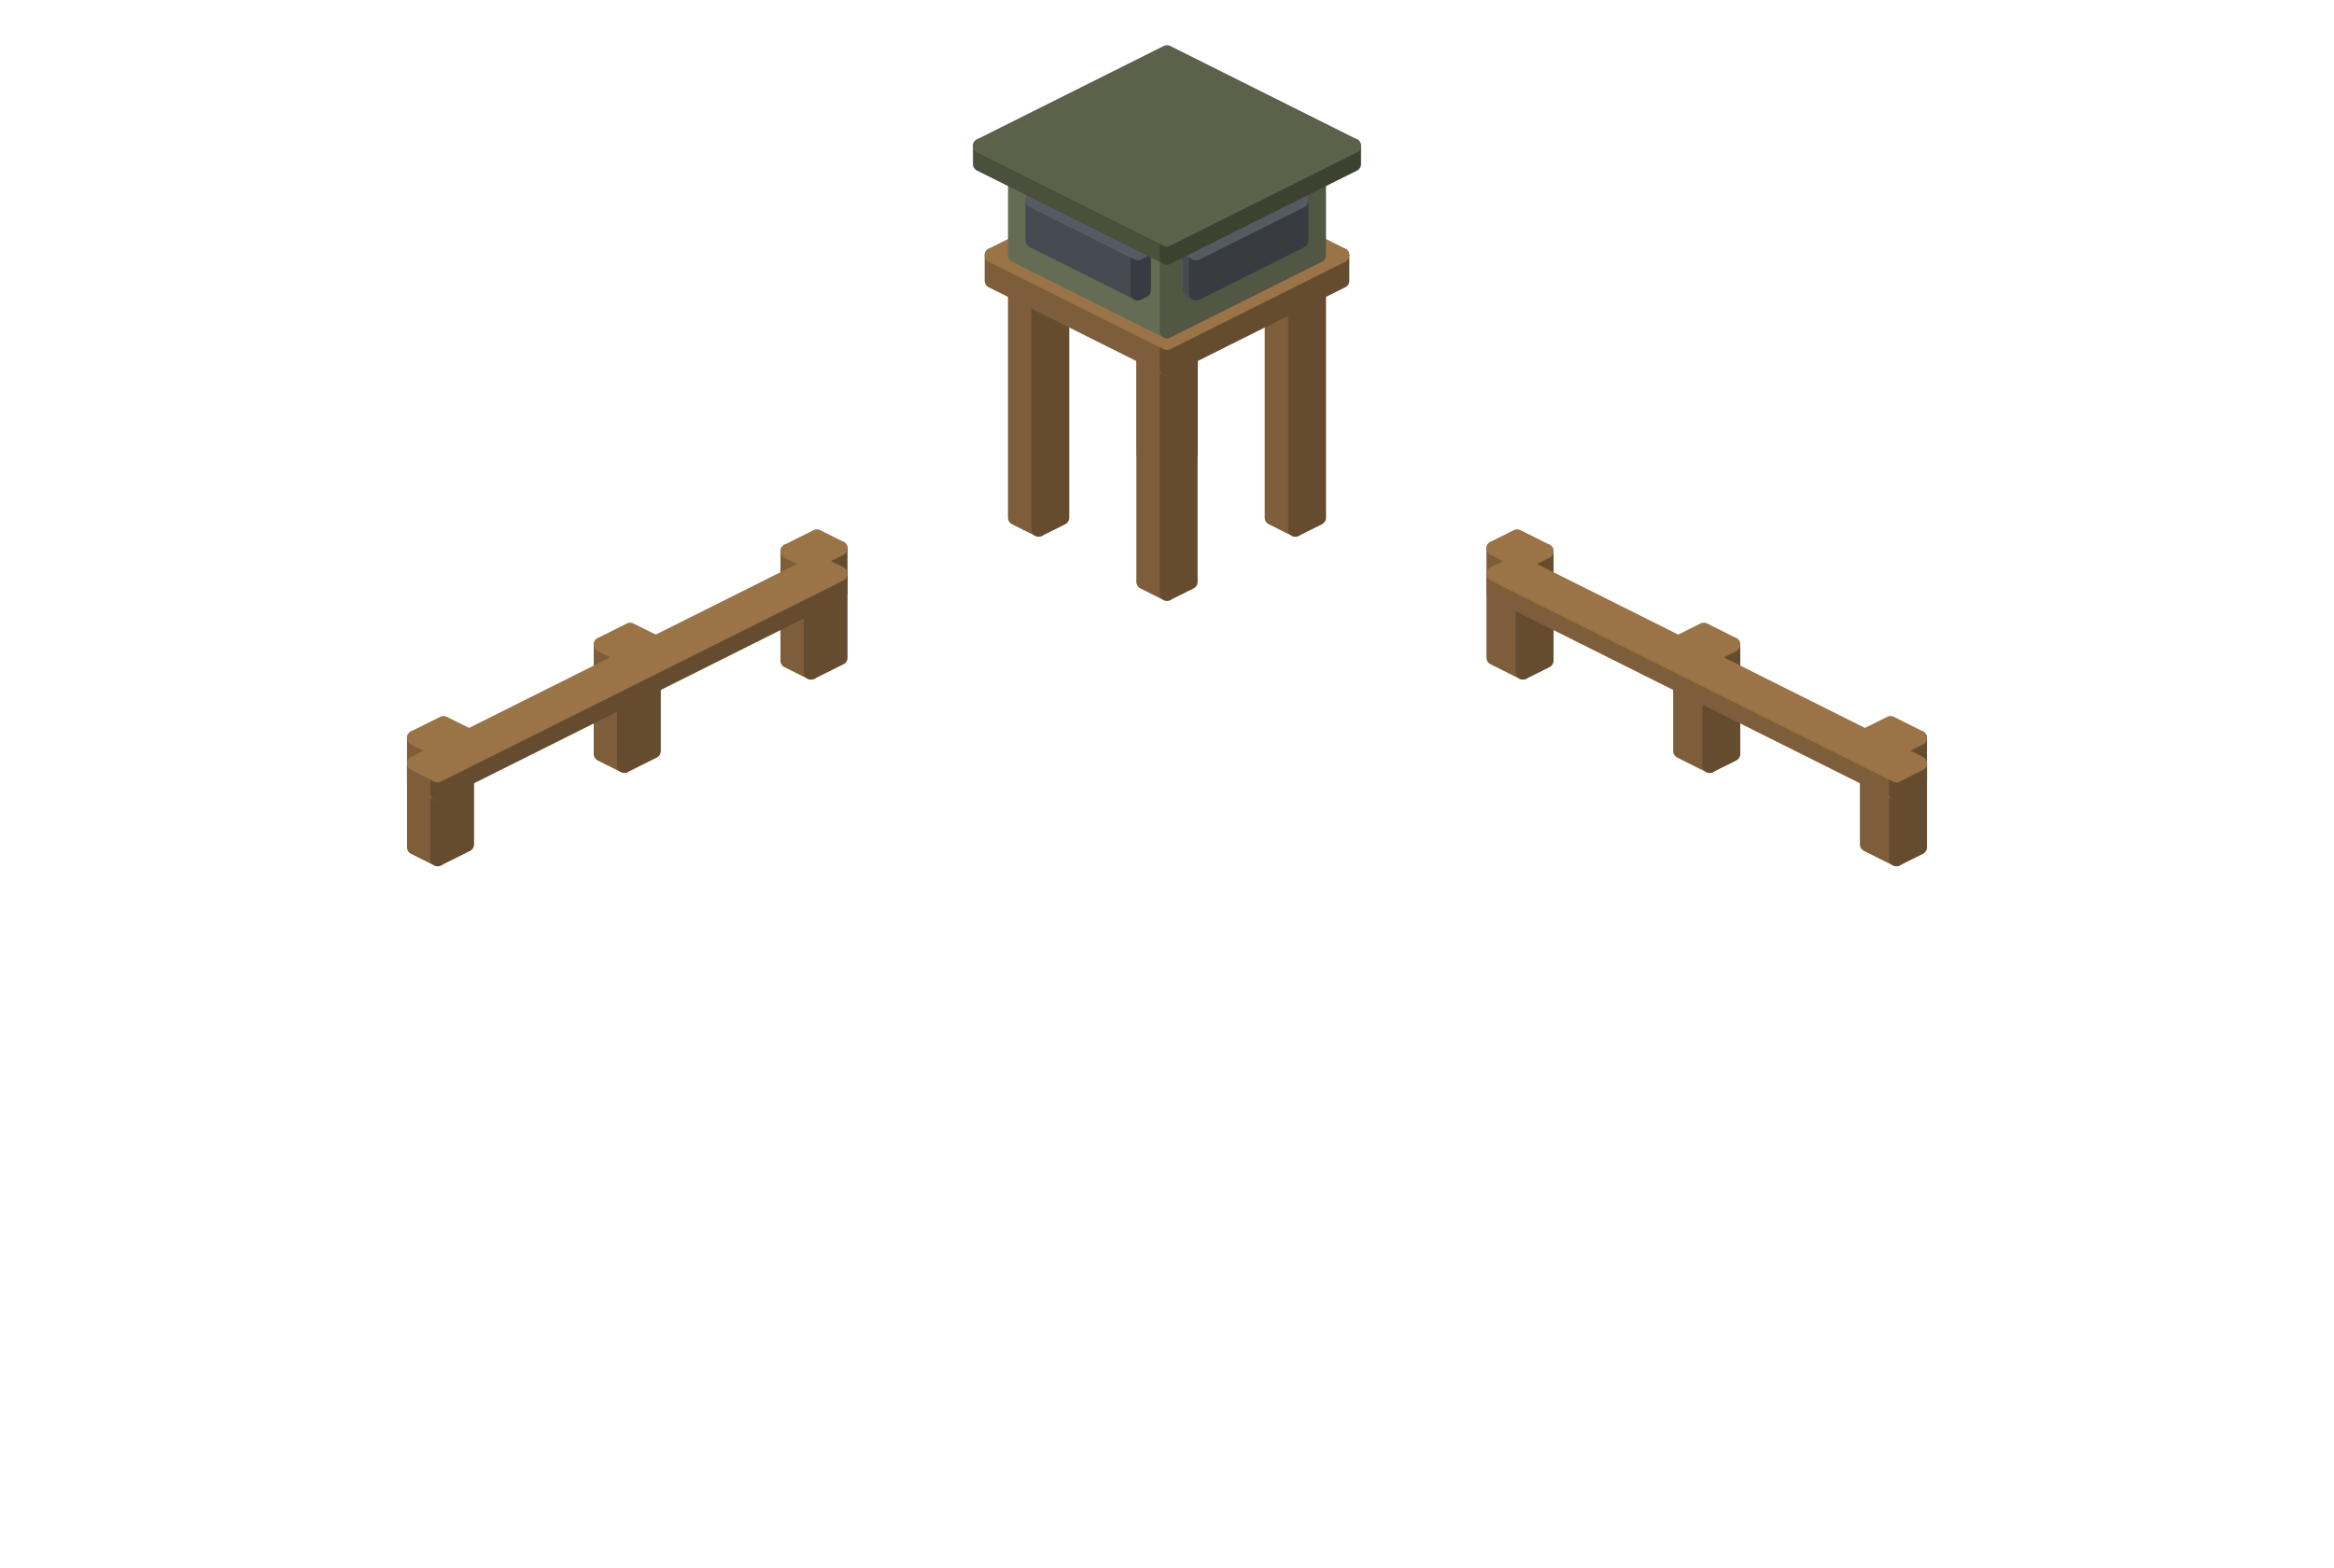
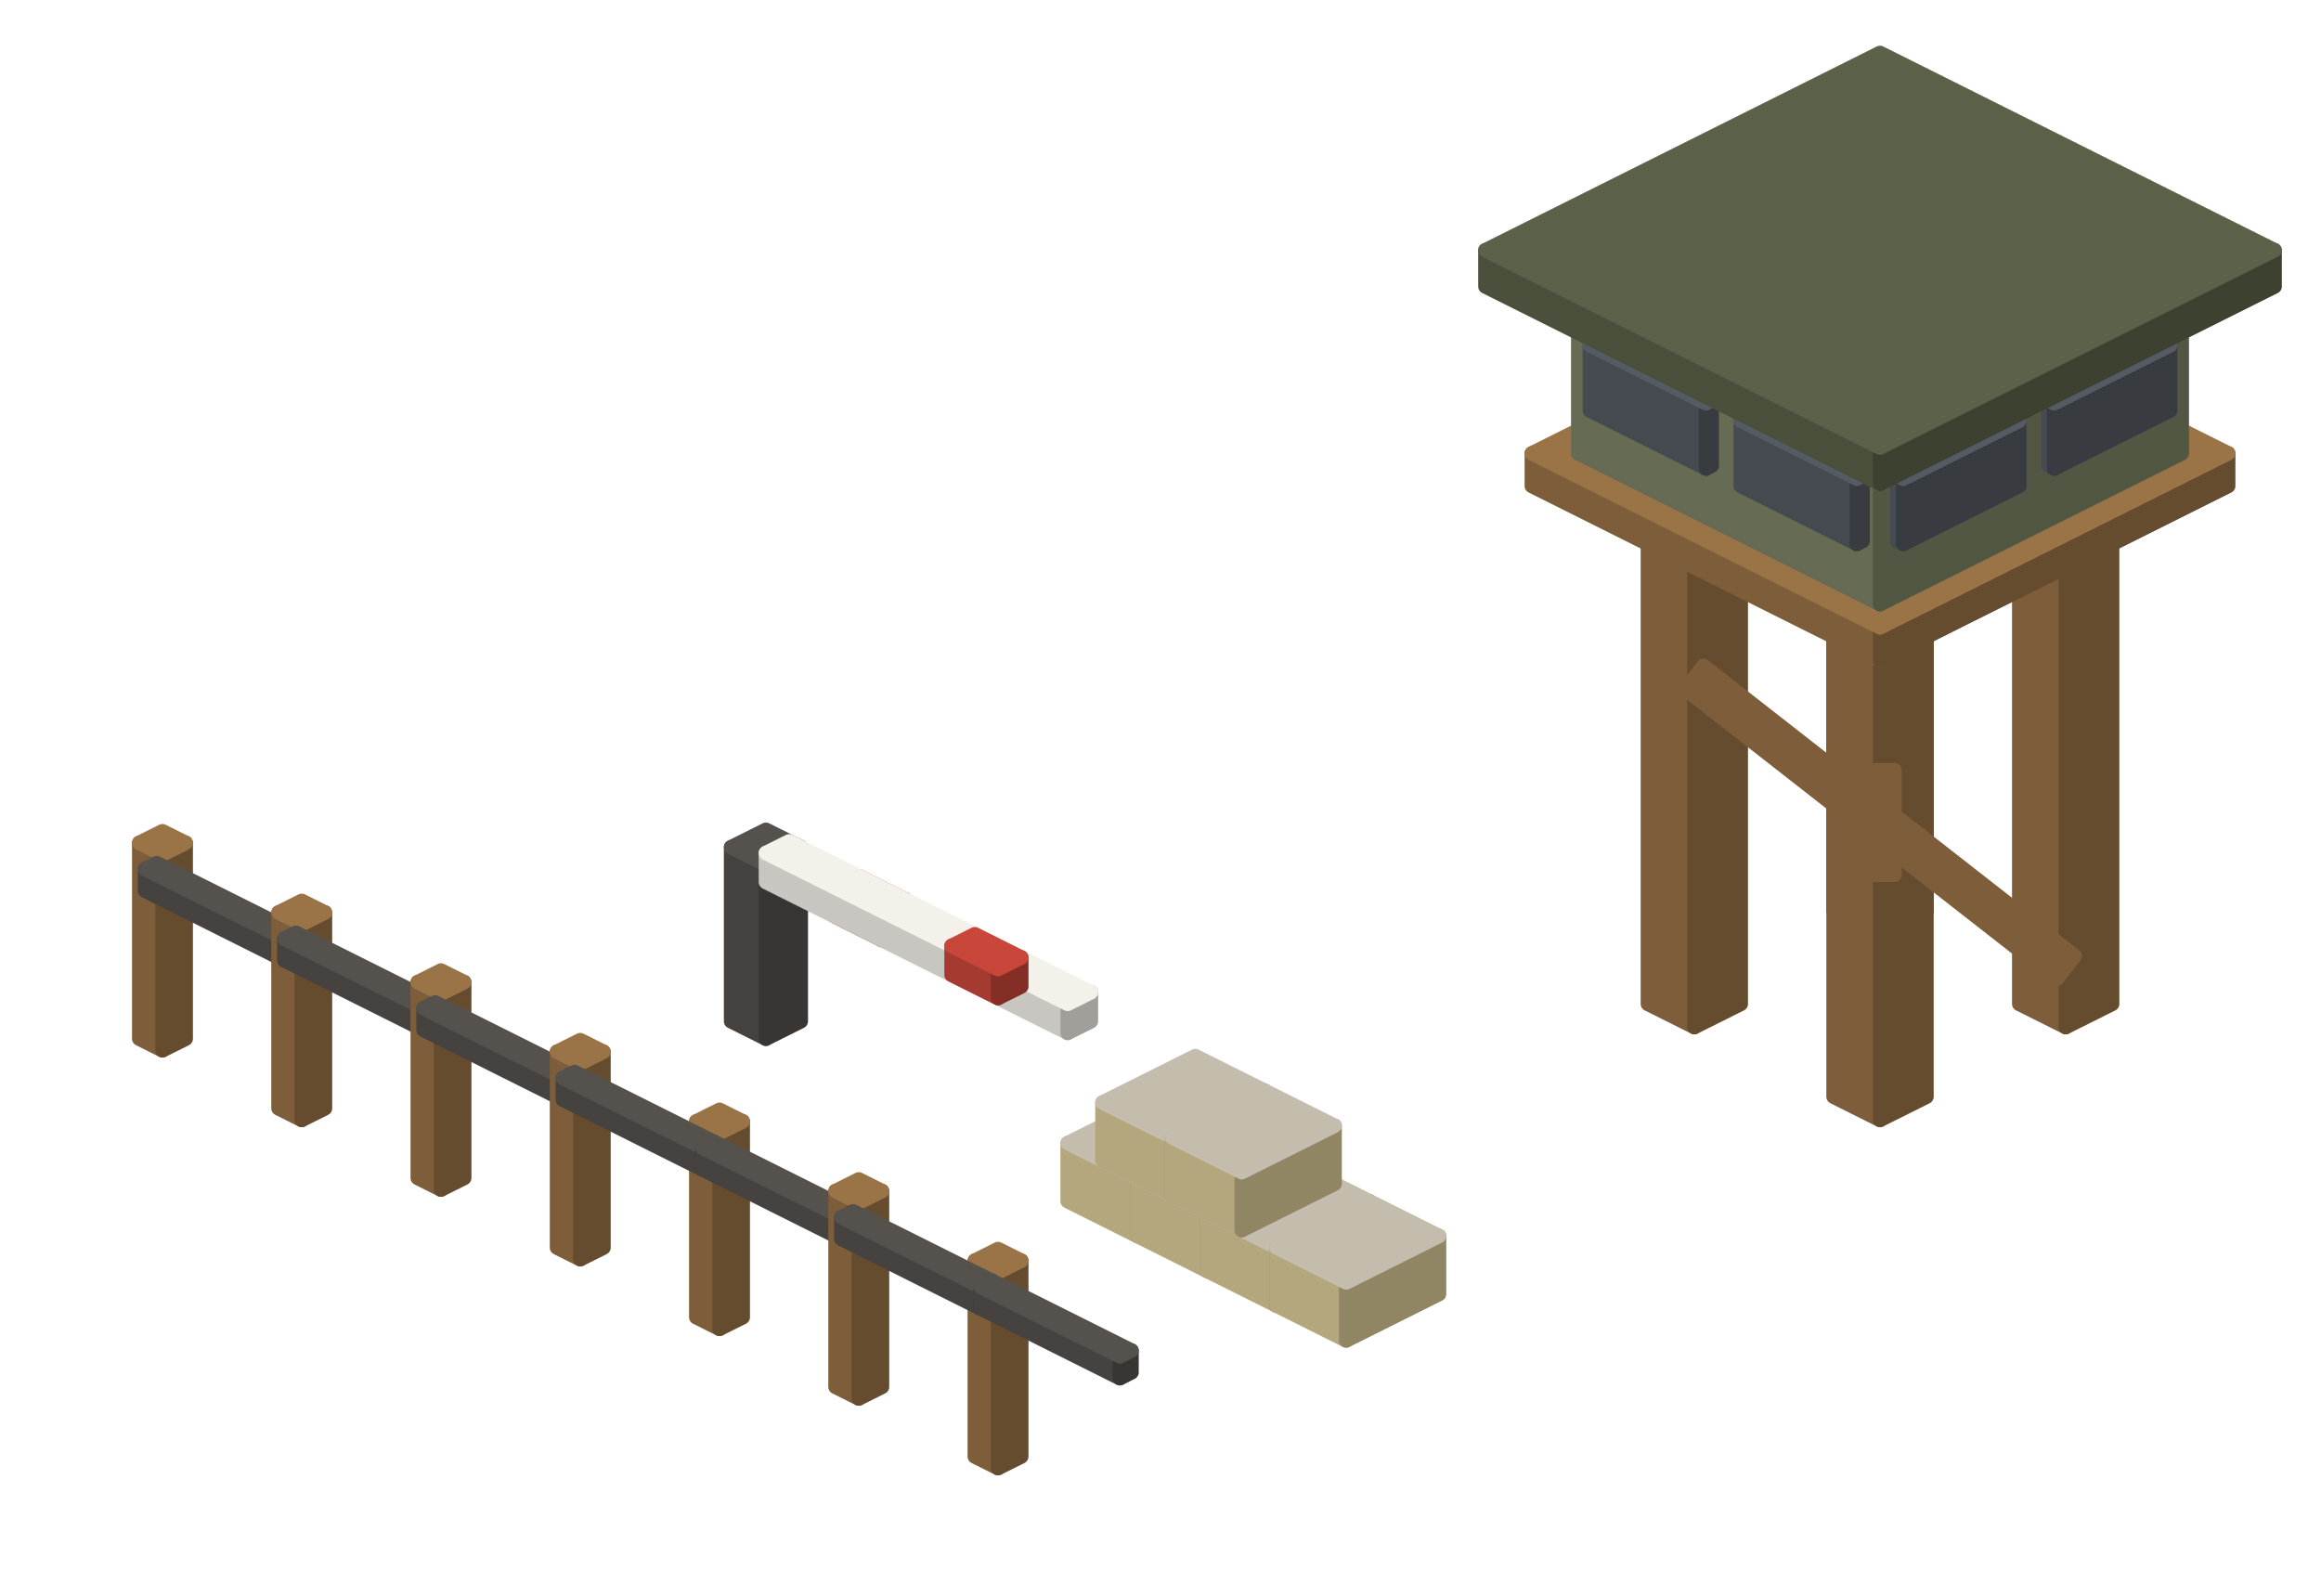
- <svg xmlns="http://www.w3.org/2000/svg" width="64" height="43" viewBox="0 0 64 43">
-   <g transform="translate(0 11)" stroke-linejoin="round" stroke-width="0.4">
-     <polygon points="31.36,1.44 32.00,1.76 32.00,-5.24 31.36,-5.56" fill="#7e5e3a" stroke="#7e5e3a" />
-     <polygon points="32.64,1.44 32.00,1.76 32.00,-5.24 32.64,-5.56" fill="#664c2f" stroke="#664c2f" />
-     <polygon points="32.00,-5.88 32.64,-5.56 32.00,-5.24 31.36,-5.56" fill="#9a7347" stroke="#9a7347" />
-     <polygon points="34.88,3.20 35.52,3.52 35.52,-3.48 34.88,-3.80" fill="#7e5e3a" stroke="#7e5e3a" />
-     <polygon points="36.16,3.20 35.52,3.52 35.52,-3.48 36.16,-3.80" fill="#664c2f" stroke="#664c2f" />
-     <polygon points="35.52,-4.12 36.16,-3.80 35.52,-3.48 34.88,-3.80" fill="#9a7347" stroke="#9a7347" />
-     <polygon points="27.84,3.20 28.48,3.52 28.48,-3.48 27.84,-3.80" fill="#7e5e3a" stroke="#7e5e3a" />
-     <polygon points="29.12,3.20 28.48,3.52 28.48,-3.48 29.12,-3.80" fill="#664c2f" stroke="#664c2f" />
-     <polygon points="28.48,-4.12 29.12,-3.80 28.48,-3.48 27.84,-3.80" fill="#9a7347" stroke="#9a7347" />
-     <polygon points="31.36,4.96 32.00,5.28 32.00,-1.72 31.36,-2.04" fill="#7e5e3a" stroke="#7e5e3a" />
-     <polygon points="32.64,4.96 32.00,5.28 32.00,-1.72 32.64,-2.04" fill="#664c2f" stroke="#664c2f" />
-     <polygon points="32.00,-2.36 32.64,-2.04 32.00,-1.72 31.36,-2.04" fill="#9a7347" stroke="#9a7347" />
-     <polygon points="27.20,-3.30 32.00,-0.90 32.00,-1.60 27.20,-4.00" fill="#7e5e3a" stroke="#7e5e3a" />
-     <polygon points="36.80,-3.30 32.00,-0.90 32.00,-1.60 36.80,-4.00" fill="#664c2f" stroke="#664c2f" />
-     <polygon points="32.00,-6.40 36.80,-4.00 32.00,-1.60 27.20,-4.00" fill="#9a7347" stroke="#9a7347" />
-     <polygon points="27.84,-4.00 32.00,-1.92 32.00,-4.42 27.84,-6.50" fill="#666c54" stroke="#666c54" />
-     <polygon points="36.16,-4.00 32.00,-1.92 32.00,-4.42 36.16,-6.50" fill="#525743" stroke="#525743" />
-     <polygon points="32.00,-8.58 36.16,-6.50 32.00,-4.42 27.84,-6.50" fill="#7d8466" stroke="#7d8466" />
-     <polygon points="28.32,-4.40 31.20,-2.96 31.20,-4.06 28.32,-5.50" fill="#464b51" stroke="#464b51" />
-     <polygon points="31.36,-3.04 31.20,-2.96 31.20,-4.06 31.36,-4.14" fill="#383c41" stroke="#383c41" />
-     <polygon points="28.48,-5.58 31.36,-4.14 31.20,-4.06 28.32,-5.50" fill="#555b63" stroke="#555b63" />
-     <polygon points="32.64,-3.04 32.80,-2.96 32.80,-4.06 32.64,-4.14" fill="#464b51" stroke="#464b51" />
-     <polygon points="35.68,-4.40 32.80,-2.96 32.80,-4.06 35.68,-5.50" fill="#383c41" stroke="#383c41" />
-     <polygon points="35.52,-5.58 35.68,-5.50 32.80,-4.06 32.64,-4.14" fill="#555b63" stroke="#555b63" />
-     <polygon points="26.88,-6.50 32.00,-3.94 32.00,-4.44 26.88,-7.00" fill="#4b503c" stroke="#4b503c" />
-     <polygon points="37.12,-6.50 32.00,-3.94 32.00,-4.44 37.12,-7.00" fill="#3d4130" stroke="#3d4130" />
-     <polygon points="32.00,-9.56 37.12,-7.00 32.00,-4.44 26.88,-7.00" fill="#5c6249" stroke="#5c6249" />
-     <polygon points="21.60,7.12 22.24,7.44 22.24,4.44 21.60,4.12" fill="#7e5e3a" stroke="#7e5e3a" />
-     <polygon points="23.04,7.04 22.24,7.44 22.24,4.44 23.04,4.04" fill="#664c2f" stroke="#664c2f" />
-     <polygon points="22.40,3.72 23.04,4.04 22.24,4.44 21.60,4.12" fill="#9a7347" stroke="#9a7347" />
-     <polygon points="40.96,7.04 41.76,7.44 41.76,4.44 40.96,4.04" fill="#7e5e3a" stroke="#7e5e3a" />
-     <polygon points="42.40,7.12 41.76,7.44 41.76,4.44 42.40,4.12" fill="#664c2f" stroke="#664c2f" />
-     <polygon points="41.60,3.72 42.40,4.12 41.76,4.44 40.96,4.04" fill="#9a7347" stroke="#9a7347" />
-     <polygon points="16.48,9.68 17.12,10.00 17.12,7.00 16.48,6.68" fill="#7e5e3a" stroke="#7e5e3a" />
-     <polygon points="17.92,9.60 17.12,10.00 17.12,7.00 17.92,6.60" fill="#664c2f" stroke="#664c2f" />
-     <polygon points="17.28,6.28 17.92,6.60 17.12,7.00 16.48,6.68" fill="#9a7347" stroke="#9a7347" />
-     <polygon points="46.08,9.60 46.88,10.00 46.88,7.00 46.08,6.60" fill="#7e5e3a" stroke="#7e5e3a" />
-     <polygon points="47.52,9.68 46.88,10.00 46.88,7.00 47.52,6.68" fill="#664c2f" stroke="#664c2f" />
-     <polygon points="46.72,6.28 47.52,6.68 46.88,7.00 46.08,6.60" fill="#9a7347" stroke="#9a7347" />
-     <polygon points="11.36,12.24 12.00,12.56 12.00,9.56 11.36,9.24" fill="#7e5e3a" stroke="#7e5e3a" />
-     <polygon points="12.80,12.16 12.00,12.56 12.00,9.56 12.80,9.16" fill="#664c2f" stroke="#664c2f" />
-     <polygon points="12.16,8.84 12.80,9.16 12.00,9.56 11.36,9.24" fill="#9a7347" stroke="#9a7347" />
-     <polygon points="11.36,10.44 12.00,10.76 12.00,10.26 11.36,9.94" fill="#7e5e3a" stroke="#7e5e3a" />
-     <polygon points="23.04,5.24 12.00,10.76 12.00,10.26 23.04,4.74" fill="#664c2f" stroke="#664c2f" />
-     <polygon points="22.40,4.42 23.04,4.74 12.00,10.26 11.36,9.94" fill="#9a7347" stroke="#9a7347" />
-     <polygon points="51.20,12.16 52.00,12.56 52.00,9.56 51.20,9.16" fill="#7e5e3a" stroke="#7e5e3a" />
-     <polygon points="52.64,12.24 52.00,12.56 52.00,9.56 52.64,9.24" fill="#664c2f" stroke="#664c2f" />
-     <polygon points="51.84,8.84 52.64,9.24 52.00,9.56 51.20,9.16" fill="#9a7347" stroke="#9a7347" />
-     <polygon points="40.96,5.24 52.00,10.76 52.00,10.26 40.96,4.74" fill="#7e5e3a" stroke="#7e5e3a" />
-     <polygon points="52.64,10.44 52.00,10.76 52.00,10.26 52.64,9.94" fill="#664c2f" stroke="#664c2f" />
-     <polygon points="41.60,4.42 52.64,9.94 52.00,10.26 40.96,4.74" fill="#9a7347" stroke="#9a7347" />
+ <svg xmlns="http://www.w3.org/2000/svg" width="64" height="44" viewBox="0 0 64 44">
+   <g transform="translate(0 12)" stroke-linejoin="round" stroke-width="0.4">
+     <polygon points="50.56,13.12 51.84,13.76 51.84,-1.24 50.56,-1.88" fill="#7e5e3a" stroke="#7e5e3a" />
+     <polygon points="53.12,13.12 51.84,13.76 51.84,-1.24 53.12,-1.88" fill="#664c2f" stroke="#664c2f" />
+     <polygon points="51.84,-2.52 53.12,-1.88 51.84,-1.24 50.56,-1.88" fill="#9a7347" stroke="#9a7347" />
+     <polygon points="55.68,15.68 56.96,16.32 56.96,1.32 55.68,0.68" fill="#7e5e3a" stroke="#7e5e3a" />
+     <polygon points="58.24,15.68 56.96,16.32 56.96,1.32 58.24,0.68" fill="#664c2f" stroke="#664c2f" />
+     <polygon points="56.96,0.04 58.24,0.68 56.96,1.32 55.68,0.68" fill="#9a7347" stroke="#9a7347" />
+     <polygon points="45.44,15.68 46.72,16.32 46.72,1.32 45.44,0.68" fill="#7e5e3a" stroke="#7e5e3a" />
+     <polygon points="48.00,15.68 46.72,16.32 46.72,1.32 48.00,0.68" fill="#664c2f" stroke="#664c2f" />
+     <polygon points="46.72,0.04 48.00,0.68 46.72,1.32 45.44,0.68" fill="#9a7347" stroke="#9a7347" />
+     <polygon points="20.16,16.16 21.12,16.64 21.12,11.84 20.16,11.36" fill="#46423f" stroke="#46423f" />
+     <polygon points="22.08,16.16 21.12,16.64 21.12,11.84 22.08,11.36" fill="#383533" stroke="#383533" />
+     <polygon points="21.12,10.88 22.08,11.36 21.12,11.84 20.16,11.36" fill="#55514d" stroke="#55514d" />
+     <polygon points="3.84,16.64 4.48,16.96 4.48,11.56 3.84,11.24" fill="#7e5e3a" stroke="#7e5e3a" />
+     <polygon points="5.12,16.64 4.48,16.96 4.48,11.56 5.12,11.24" fill="#664c2f" stroke="#664c2f" />
+     <polygon points="4.48,10.92 5.12,11.24 4.48,11.56 3.84,11.24" fill="#9a7347" stroke="#9a7347" />
+     <polygon points="4.00,12.56 7.84,14.48 7.84,13.88 4.00,11.96" fill="#46423f" stroke="#46423f" />
+     <polygon points="8.16,14.32 7.84,14.48 7.84,13.88 8.16,13.72" fill="#383533" stroke="#383533" />
+     <polygon points="4.32,11.80 8.16,13.72 7.84,13.88 4.00,11.96" fill="#55514d" stroke="#55514d" />
+     <polygon points="23.04,13.28 24.32,13.92 24.32,13.12 23.04,12.48" fill="#a43a30" stroke="#a43a30" />
+     <polygon points="24.96,13.60 24.32,13.92 24.32,13.12 24.96,12.80" fill="#842f26" stroke="#842f26" />
+     <polygon points="23.68,12.16 24.96,12.80 24.32,13.12 23.04,12.48" fill="#c8473a" stroke="#c8473a" />
+     <polygon points="50.56,18.24 51.84,18.88 51.84,3.88 50.56,3.24" fill="#7e5e3a" stroke="#7e5e3a" />
+     <polygon points="53.12,18.24 51.84,18.88 51.84,3.88 53.12,3.24" fill="#664c2f" stroke="#664c2f" />
+     <polygon points="51.84,2.60 53.12,3.24 51.84,3.88 50.56,3.24" fill="#9a7347" stroke="#9a7347" />
+     <polygon points="52.24,12.12 52.24,9.24 51.44,9.24 51.44,12.12" fill="#7e5e3a" stroke="#7e5e3a" />
+     <polygon points="57.21,14.36 46.97,6.36 46.47,7.00 56.71,15.00" fill="#7e5e3a" stroke="#7e5e3a" />
+     <polygon points="42.24,1.40 51.84,6.20 51.84,5.30 42.24,0.50" fill="#7e5e3a" stroke="#7e5e3a" />
+     <polygon points="61.44,1.40 51.84,6.20 51.84,5.30 61.44,0.50" fill="#664c2f" stroke="#664c2f" />
+     <polygon points="51.84,-4.30 61.44,0.50 51.84,5.30 42.24,0.50" fill="#9a7347" stroke="#9a7347" />
+     <polygon points="43.52,0.50 51.84,4.66 51.84,0.06 43.52,-4.10" fill="#666c54" stroke="#666c54" />
+     <polygon points="60.16,0.50 51.84,4.66 51.84,0.06 60.16,-4.10" fill="#525743" stroke="#525743" />
+     <polygon points="51.84,-8.26 60.16,-4.10 51.84,0.06 43.52,-4.10" fill="#5c6249" stroke="#5c6249" />
+     <polygon points="56.48,0.84 56.64,0.92 56.64,-0.88 56.48,-0.96" fill="#464b51" stroke="#464b51" />
+     <polygon points="59.84,-0.68 56.64,0.92 56.64,-0.88 59.84,-2.48" fill="#383c41" stroke="#383c41" />
+     <polygon points="59.68,-2.56 59.84,-2.48 56.64,-0.88 56.48,-0.96" fill="#555b63" stroke="#555b63" />
+     <polygon points="43.84,-0.68 47.04,0.92 47.04,-0.88 43.84,-2.48" fill="#464b51" stroke="#464b51" />
+     <polygon points="47.20,0.84 47.04,0.92 47.04,-0.88 47.20,-0.96" fill="#383c41" stroke="#383c41" />
+     <polygon points="44.00,-2.56 47.20,-0.96 47.04,-0.88 43.84,-2.48" fill="#555b63" stroke="#555b63" />
+     <polygon points="21.12,12.32 29.44,16.48 29.44,15.68 21.12,11.52" fill="#c8c6c0" stroke="#c8c6c0" />
+     <polygon points="30.08,16.16 29.44,16.48 29.44,15.68 30.08,15.36" fill="#a19f9a" stroke="#a19f9a" />
+     <polygon points="21.76,11.20 30.08,15.36 29.44,15.68 21.12,11.52" fill="#f4f1ea" stroke="#f4f1ea" />
+     <polygon points="7.68,18.56 8.32,18.88 8.32,13.48 7.68,13.16" fill="#7e5e3a" stroke="#7e5e3a" />
+     <polygon points="8.96,18.56 8.32,18.88 8.32,13.48 8.96,13.16" fill="#664c2f" stroke="#664c2f" />
+     <polygon points="8.32,12.84 8.96,13.16 8.32,13.48 7.68,13.16" fill="#9a7347" stroke="#9a7347" />
+     <polygon points="26.24,14.88 27.52,15.52 27.52,14.72 26.24,14.08" fill="#a43a30" stroke="#a43a30" />
+     <polygon points="28.16,15.20 27.52,15.52 27.52,14.72 28.16,14.40" fill="#842f26" stroke="#842f26" />
+     <polygon points="26.88,13.76 28.16,14.40 27.52,14.72 26.24,14.08" fill="#c8473a" stroke="#c8473a" />
+     <polygon points="48.00,1.40 51.20,3.00 51.20,1.20 48.00,-0.40" fill="#464b51" stroke="#464b51" />
+     <polygon points="51.36,2.92 51.20,3.00 51.20,1.20 51.36,1.12" fill="#383c41" stroke="#383c41" />
+     <polygon points="48.16,-0.48 51.36,1.12 51.20,1.20 48.00,-0.40" fill="#555b63" stroke="#555b63" />
+     <polygon points="52.32,2.92 52.48,3.00 52.48,1.20 52.32,1.12" fill="#464b51" stroke="#464b51" />
+     <polygon points="55.68,1.40 52.48,3.00 52.48,1.20 55.68,-0.40" fill="#383c41" stroke="#383c41" />
+     <polygon points="55.52,-0.48 55.68,-0.40 52.48,1.20 52.32,1.12" fill="#555b63" stroke="#555b63" />
+     <polygon points="40.96,-4.10 51.84,1.34 51.84,0.34 40.96,-5.10" fill="#4b503c" stroke="#4b503c" />
+     <polygon points="62.72,-4.10 51.84,1.34 51.84,0.34 62.72,-5.10" fill="#3d4130" stroke="#3d4130" />
+     <polygon points="51.84,-10.54 62.72,-5.10 51.84,0.34 40.96,-5.10" fill="#5c6249" stroke="#5c6249" />
+     <polygon points="7.84,14.48 11.68,16.40 11.68,15.80 7.84,13.88" fill="#46423f" stroke="#46423f" />
+     <polygon points="12.00,16.24 11.68,16.40 11.68,15.80 12.00,15.64" fill="#383533" stroke="#383533" />
+     <polygon points="8.16,13.72 12.00,15.64 11.68,15.80 7.84,13.88" fill="#55514d" stroke="#55514d" />
+     <polygon points="11.52,20.48 12.16,20.80 12.16,15.40 11.52,15.08" fill="#7e5e3a" stroke="#7e5e3a" />
+     <polygon points="12.80,20.48 12.16,20.80 12.16,15.40 12.80,15.08" fill="#664c2f" stroke="#664c2f" />
+     <polygon points="12.16,14.76 12.80,15.08 12.16,15.40 11.52,15.08" fill="#9a7347" stroke="#9a7347" />
+     <polygon points="29.44,21.12 31.36,22.08 31.36,20.48 29.44,19.52" fill="#b4a67d" stroke="#b4a67d" />
+     <polygon points="33.92,20.80 31.36,22.08 31.36,20.48 33.92,19.20" fill="#918664" stroke="#918664" />
+     <polygon points="32.00,18.24 33.92,19.20 31.36,20.48 29.44,19.52" fill="#c4bcad" stroke="#c4bcad" />
+     <polygon points="11.68,16.40 15.52,18.32 15.52,17.72 11.68,15.80" fill="#46423f" stroke="#46423f" />
+     <polygon points="15.84,18.16 15.52,18.32 15.52,17.72 15.84,17.56" fill="#383533" stroke="#383533" />
+     <polygon points="12.00,15.64 15.84,17.56 15.52,17.72 11.68,15.80" fill="#55514d" stroke="#55514d" />
+     <polygon points="31.36,22.08 33.28,23.04 33.28,21.44 31.36,20.48" fill="#b4a67d" stroke="#b4a67d" />
+     <polygon points="35.84,21.76 33.28,23.04 33.28,21.44 35.84,20.16" fill="#918664" stroke="#918664" />
+     <polygon points="33.92,19.20 35.84,20.16 33.28,21.44 31.36,20.48" fill="#c4bcad" stroke="#c4bcad" />
+     <polygon points="30.40,20.00 32.32,20.96 32.32,19.36 30.40,18.40" fill="#b4a67d" stroke="#b4a67d" />
+     <polygon points="34.88,19.68 32.32,20.96 32.32,19.36 34.88,18.08" fill="#918664" stroke="#918664" />
+     <polygon points="32.96,17.12 34.88,18.08 32.32,19.36 30.40,18.40" fill="#c4bcad" stroke="#c4bcad" />
+     <polygon points="15.36,22.40 16.00,22.72 16.00,17.32 15.36,17.00" fill="#7e5e3a" stroke="#7e5e3a" />
+     <polygon points="16.64,22.40 16.00,22.72 16.00,17.32 16.64,17.00" fill="#664c2f" stroke="#664c2f" />
+     <polygon points="16.00,16.68 16.64,17.00 16.00,17.32 15.36,17.00" fill="#9a7347" stroke="#9a7347" />
+     <polygon points="33.28,23.04 35.20,24.00 35.20,22.40 33.28,21.44" fill="#b4a67d" stroke="#b4a67d" />
+     <polygon points="37.76,22.72 35.20,24.00 35.20,22.40 37.76,21.12" fill="#918664" stroke="#918664" />
+     <polygon points="35.84,20.16 37.76,21.12 35.20,22.40 33.28,21.44" fill="#c4bcad" stroke="#c4bcad" />
+     <polygon points="32.32,20.96 34.24,21.92 34.24,20.32 32.32,19.36" fill="#b4a67d" stroke="#b4a67d" />
+     <polygon points="36.80,20.64 34.24,21.92 34.24,20.32 36.80,19.04" fill="#918664" stroke="#918664" />
+     <polygon points="34.88,18.08 36.80,19.04 34.24,20.32 32.32,19.36" fill="#c4bcad" stroke="#c4bcad" />
+     <polygon points="35.20,24.00 37.12,24.96 37.12,23.36 35.20,22.40" fill="#b4a67d" stroke="#b4a67d" />
+     <polygon points="39.68,23.68 37.12,24.96 37.12,23.36 39.68,22.08" fill="#918664" stroke="#918664" />
+     <polygon points="37.76,21.12 39.68,22.08 37.12,23.36 35.20,22.40" fill="#c4bcad" stroke="#c4bcad" />
+     <polygon points="19.20,24.32 19.84,24.64 19.84,19.24 19.20,18.92" fill="#7e5e3a" stroke="#7e5e3a" />
+     <polygon points="20.48,24.32 19.84,24.64 19.84,19.24 20.48,18.92" fill="#664c2f" stroke="#664c2f" />
+     <polygon points="19.84,18.60 20.48,18.92 19.84,19.24 19.20,18.92" fill="#9a7347" stroke="#9a7347" />
+     <polygon points="15.52,18.32 19.36,20.24 19.36,19.64 15.52,17.72" fill="#46423f" stroke="#46423f" />
+     <polygon points="19.68,20.08 19.36,20.24 19.36,19.64 19.68,19.48" fill="#383533" stroke="#383533" />
+     <polygon points="15.84,17.56 19.68,19.48 19.36,19.64 15.52,17.72" fill="#55514d" stroke="#55514d" />
+     <polygon points="19.36,20.24 23.20,22.16 23.20,21.56 19.36,19.64" fill="#46423f" stroke="#46423f" />
+     <polygon points="23.52,22.00 23.20,22.16 23.20,21.56 23.52,21.40" fill="#383533" stroke="#383533" />
+     <polygon points="19.68,19.48 23.52,21.40 23.20,21.56 19.36,19.64" fill="#55514d" stroke="#55514d" />
+     <polygon points="23.04,26.24 23.68,26.56 23.68,21.16 23.04,20.84" fill="#7e5e3a" stroke="#7e5e3a" />
+     <polygon points="24.32,26.24 23.68,26.56 23.68,21.16 24.32,20.84" fill="#664c2f" stroke="#664c2f" />
+     <polygon points="23.68,20.52 24.32,20.84 23.68,21.16 23.04,20.84" fill="#9a7347" stroke="#9a7347" />
+     <polygon points="26.88,28.16 27.52,28.48 27.52,23.08 26.88,22.76" fill="#7e5e3a" stroke="#7e5e3a" />
+     <polygon points="28.16,28.16 27.52,28.48 27.52,23.08 28.16,22.76" fill="#664c2f" stroke="#664c2f" />
+     <polygon points="27.52,22.44 28.16,22.76 27.52,23.08 26.88,22.76" fill="#9a7347" stroke="#9a7347" />
+     <polygon points="23.20,22.16 27.04,24.08 27.04,23.48 23.20,21.56" fill="#46423f" stroke="#46423f" />
+     <polygon points="27.36,23.92 27.04,24.08 27.04,23.48 27.36,23.32" fill="#383533" stroke="#383533" />
+     <polygon points="23.52,21.40 27.36,23.32 27.04,23.48 23.20,21.56" fill="#55514d" stroke="#55514d" />
+     <polygon points="27.04,24.08 30.88,26.00 30.88,25.40 27.04,23.48" fill="#46423f" stroke="#46423f" />
+     <polygon points="31.20,25.84 30.88,26.00 30.88,25.40 31.20,25.24" fill="#383533" stroke="#383533" />
+     <polygon points="27.36,23.32 31.20,25.24 30.88,25.40 27.04,23.48" fill="#55514d" stroke="#55514d" />
  </g>
</svg>
